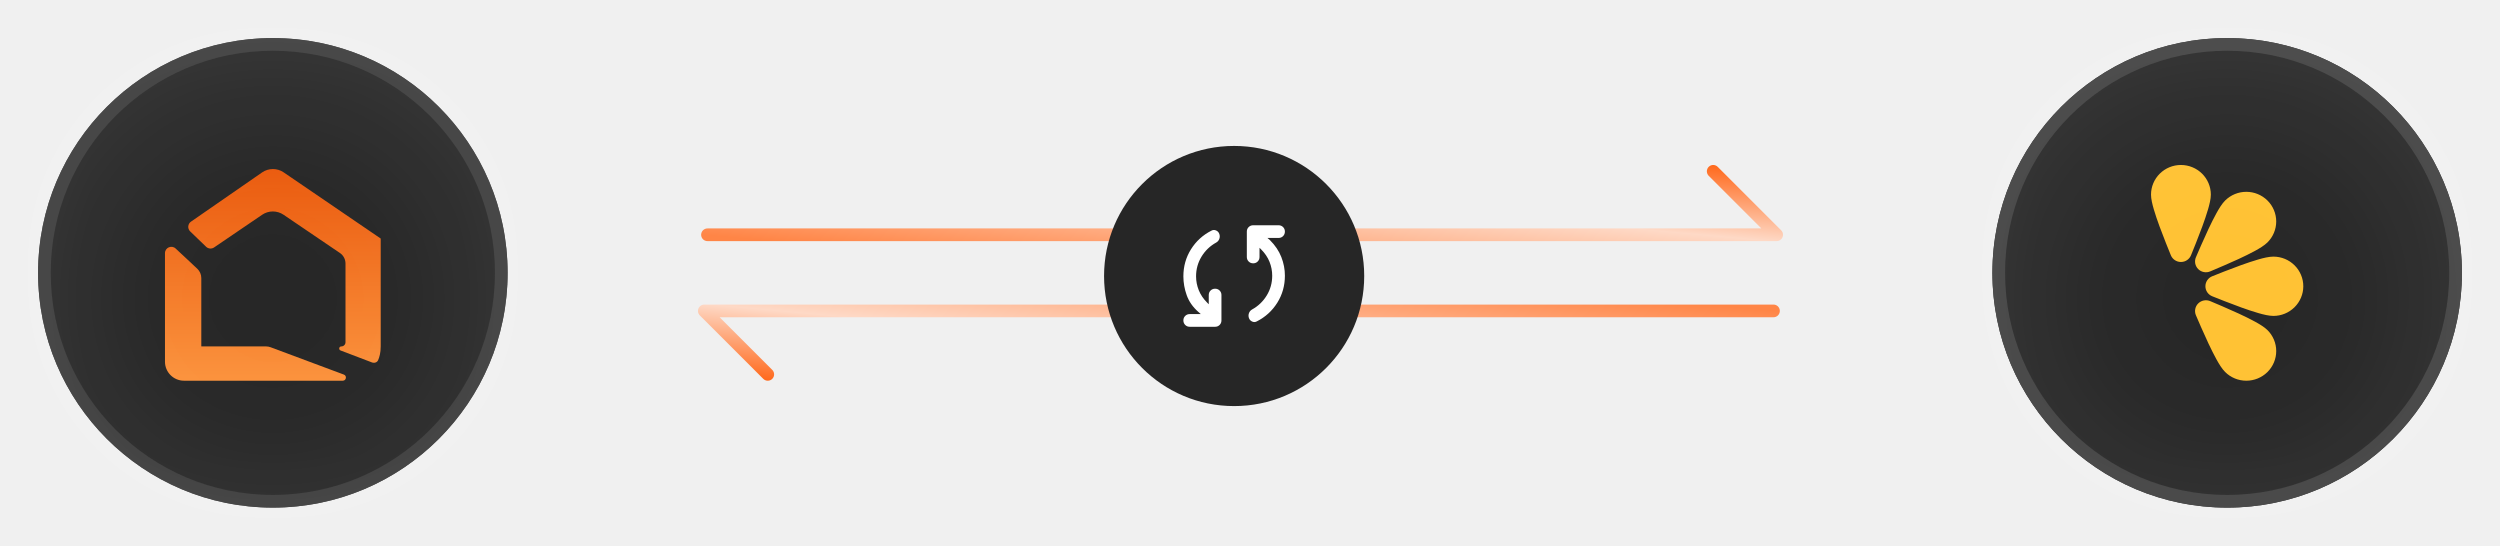
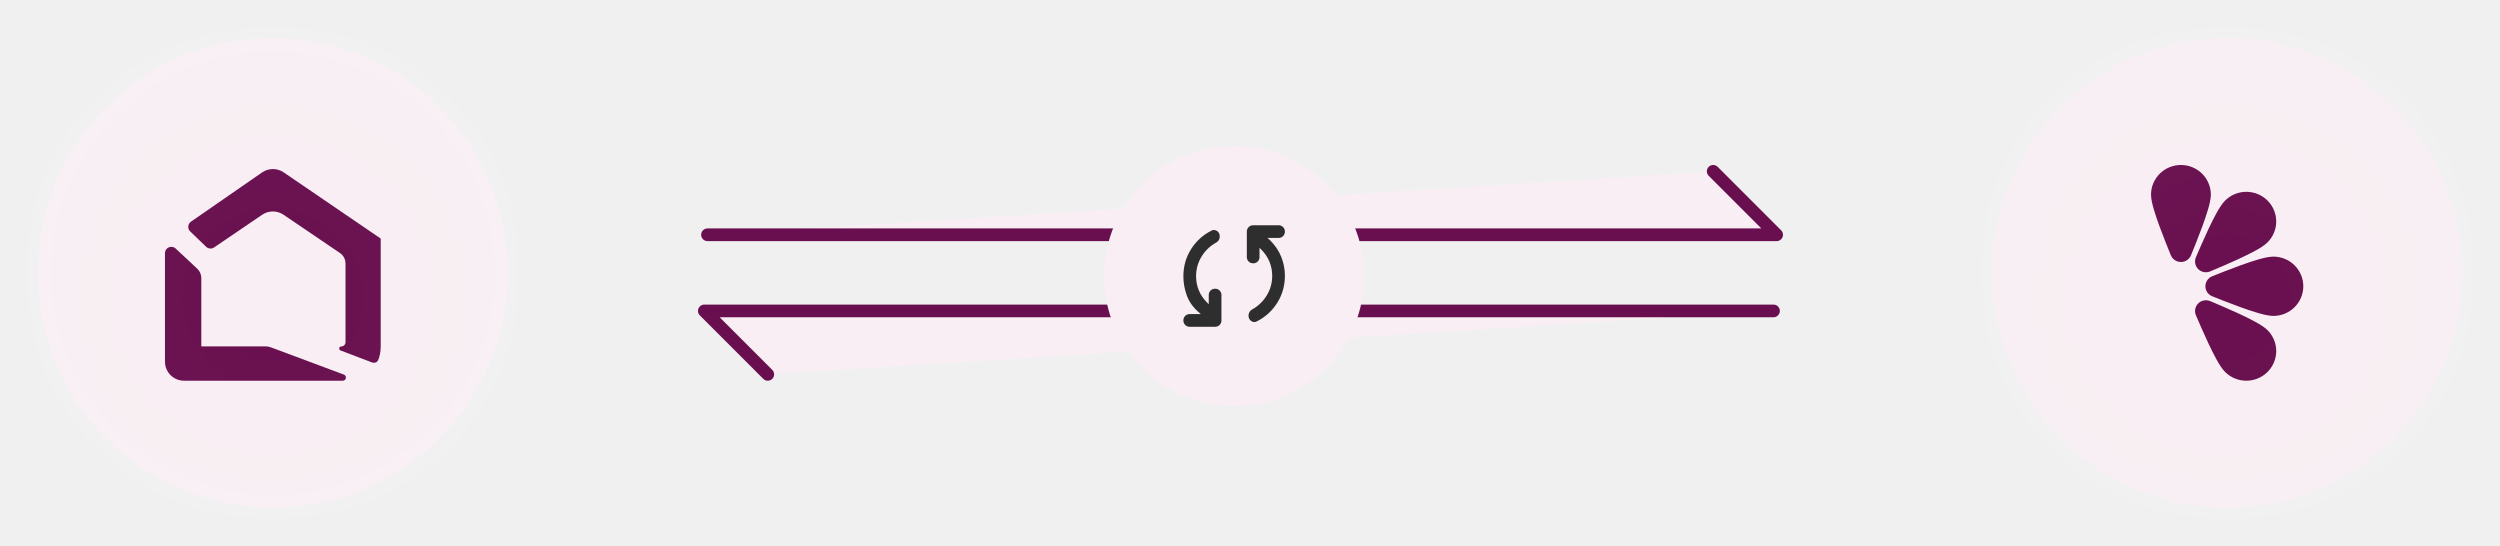
<svg xmlns="http://www.w3.org/2000/svg" width="394" height="86" viewBox="0 0 394 86" fill="none">
  <g filter="url(#filter0_di_701_168)">
-     <path d="M314 43C314 22.566 330.565 6 351 6V6C371.435 6 388 22.566 388 43V43C388 63.434 371.435 80 351 80V80C330.565 80 314 63.434 314 43V43Z" fill="#262626" />
-     <path d="M351 79C331.118 79 315 62.882 315 43C315 23.118 331.118 7 351 7C370.882 7 387 23.118 387 43C387 62.882 370.882 79 351 79Z" stroke="#404040" stroke-width="2" />
-     <path fill-rule="evenodd" clip-rule="evenodd" d="M343.714 26C342.464 26 341.265 26.492 340.381 27.369C339.497 28.245 339 29.433 339 30.673C339 31.352 339.214 32.222 339.441 32.992C339.682 33.824 340.006 34.769 340.346 35.692C341.023 37.537 341.786 39.389 342.123 40.223C342.251 40.538 342.471 40.808 342.754 40.998C343.038 41.188 343.372 41.289 343.714 41.289C344.057 41.289 344.391 41.188 344.674 40.998C344.958 40.808 345.178 40.538 345.305 40.223C345.643 39.391 346.406 37.537 347.083 35.692C347.414 34.802 347.716 33.901 347.988 32.992C348.214 32.222 348.429 31.352 348.429 30.673C348.429 29.433 347.932 28.245 347.048 27.369C346.164 26.492 344.965 26 343.714 26ZM357.351 31.599C356.467 30.722 355.268 30.23 354.018 30.23C352.768 30.23 351.569 30.722 350.685 31.599C350.199 32.079 349.731 32.844 349.341 33.547C348.919 34.305 348.475 35.202 348.055 36.091C347.218 37.868 346.437 39.715 346.078 40.541C345.943 40.853 345.906 41.198 345.971 41.532C346.036 41.865 346.2 42.172 346.442 42.412C346.684 42.652 346.993 42.814 347.33 42.879C347.666 42.943 348.014 42.906 348.329 42.772C349.833 42.133 351.338 41.498 352.821 40.813C353.715 40.397 354.621 39.956 355.385 39.539C356.095 39.151 356.866 38.687 357.351 38.206C358.235 37.33 358.732 36.142 358.732 34.903C358.732 33.663 358.235 32.475 357.351 31.599ZM358.286 40.443C359.536 40.443 360.735 40.935 361.619 41.811C362.503 42.687 363 43.876 363 45.115C363 46.354 362.503 47.543 361.619 48.419C360.735 49.295 359.536 49.788 358.286 49.788C357.6 49.788 356.722 49.575 355.946 49.351C355.028 49.081 354.12 48.782 353.222 48.454C351.362 47.784 349.491 47.027 348.65 46.692C348.332 46.566 348.059 46.348 347.867 46.067C347.675 45.786 347.572 45.454 347.572 45.114C347.572 44.775 347.675 44.443 347.867 44.162C348.059 43.88 348.332 43.663 348.65 43.537C349.49 43.203 351.36 42.447 353.222 41.776C354.12 41.448 355.028 41.149 355.946 40.879C356.722 40.655 357.6 40.443 358.286 40.443ZM357.351 58.632C357.789 58.198 358.137 57.682 358.374 57.115C358.611 56.548 358.733 55.941 358.733 55.327C358.733 54.713 358.611 54.105 358.374 53.538C358.137 52.971 357.789 52.456 357.351 52.022C356.866 51.543 356.095 51.079 355.385 50.691C354.544 50.24 353.688 49.815 352.819 49.417C351.024 48.586 349.162 47.812 348.329 47.458C348.014 47.324 347.666 47.287 347.33 47.352C346.993 47.416 346.684 47.578 346.442 47.819C346.2 48.059 346.036 48.365 345.971 48.699C345.906 49.032 345.943 49.377 346.078 49.689C346.435 50.515 347.218 52.36 348.055 54.139C348.475 55.028 348.919 55.923 349.341 56.683C349.731 57.386 350.199 58.151 350.685 58.632C351.569 59.508 352.768 60 354.018 60C355.268 60 356.467 59.508 357.351 58.632Z" fill="#FFC233" />
+     <path d="M314 43C314 22.566 330.565 6 351 6V6C371.435 6 388 22.566 388 43V43C388 63.434 371.435 80 351 80V80C330.565 80 314 63.434 314 43V43Z" fill="#f8eef3" />
+     <path d="M351 79C331.118 79 315 62.882 315 43C315 23.118 331.118 7 351 7C370.882 7 387 23.118 387 43C387 62.882 370.882 79 351 79Z" stroke="#f8eef3" stroke-width="2" fill="#f8eef3" />
+     <path fill-rule="evenodd" clip-rule="evenodd" d="M343.714 26C342.464 26 341.265 26.492 340.381 27.369C339.497 28.245 339 29.433 339 30.673C339 31.352 339.214 32.222 339.441 32.992C339.682 33.824 340.006 34.769 340.346 35.692C341.023 37.537 341.786 39.389 342.123 40.223C342.251 40.538 342.471 40.808 342.754 40.998C343.038 41.188 343.372 41.289 343.714 41.289C344.057 41.289 344.391 41.188 344.674 40.998C344.958 40.808 345.178 40.538 345.305 40.223C345.643 39.391 346.406 37.537 347.083 35.692C347.414 34.802 347.716 33.901 347.988 32.992C348.214 32.222 348.429 31.352 348.429 30.673C348.429 29.433 347.932 28.245 347.048 27.369C346.164 26.492 344.965 26 343.714 26ZM357.351 31.599C356.467 30.722 355.268 30.23 354.018 30.23C352.768 30.23 351.569 30.722 350.685 31.599C350.199 32.079 349.731 32.844 349.341 33.547C348.919 34.305 348.475 35.202 348.055 36.091C347.218 37.868 346.437 39.715 346.078 40.541C345.943 40.853 345.906 41.198 345.971 41.532C346.036 41.865 346.2 42.172 346.442 42.412C346.684 42.652 346.993 42.814 347.33 42.879C347.666 42.943 348.014 42.906 348.329 42.772C349.833 42.133 351.338 41.498 352.821 40.813C353.715 40.397 354.621 39.956 355.385 39.539C356.095 39.151 356.866 38.687 357.351 38.206C358.235 37.33 358.732 36.142 358.732 34.903C358.732 33.663 358.235 32.475 357.351 31.599ZM358.286 40.443C359.536 40.443 360.735 40.935 361.619 41.811C362.503 42.687 363 43.876 363 45.115C363 46.354 362.503 47.543 361.619 48.419C360.735 49.295 359.536 49.788 358.286 49.788C357.6 49.788 356.722 49.575 355.946 49.351C355.028 49.081 354.12 48.782 353.222 48.454C351.362 47.784 349.491 47.027 348.65 46.692C348.332 46.566 348.059 46.348 347.867 46.067C347.675 45.786 347.572 45.454 347.572 45.114C347.572 44.775 347.675 44.443 347.867 44.162C348.059 43.88 348.332 43.663 348.65 43.537C349.49 43.203 351.36 42.447 353.222 41.776C354.12 41.448 355.028 41.149 355.946 40.879C356.722 40.655 357.6 40.443 358.286 40.443ZM357.351 58.632C357.789 58.198 358.137 57.682 358.374 57.115C358.611 56.548 358.733 55.941 358.733 55.327C358.733 54.713 358.611 54.105 358.374 53.538C358.137 52.971 357.789 52.456 357.351 52.022C356.866 51.543 356.095 51.079 355.385 50.691C354.544 50.24 353.688 49.815 352.819 49.417C351.024 48.586 349.162 47.812 348.329 47.458C348.014 47.324 347.666 47.287 347.33 47.352C346.993 47.416 346.684 47.578 346.442 47.819C346.2 48.059 346.036 48.365 345.971 48.699C345.906 49.032 345.943 49.377 346.078 49.689C346.435 50.515 347.218 52.36 348.055 54.139C348.475 55.028 348.919 55.923 349.341 56.683C349.731 57.386 350.199 58.151 350.685 58.632C351.569 59.508 352.768 60 354.018 60C355.268 60 356.467 59.508 357.351 58.632Z" fill="#690f4f" />
  </g>
  <g filter="url(#filter1_di_701_168)">
-     <rect x="6" y="6" width="74" height="74" rx="37" fill="#262626" />
-     <rect x="7" y="7" width="72" height="72" rx="36" stroke="#404040" stroke-opacity="0.8" stroke-width="2" />
-     <path d="M30.1 34.931C29.581 35.29 29.521 36.035 29.976 36.473L32.484 38.89C32.825 39.218 33.349 39.263 33.74 38.997L41.315 33.845C42.332 33.153 43.669 33.152 44.686 33.843L53.573 39.872C54.122 40.244 54.45 40.864 54.45 41.527V53.936C54.45 54.301 54.155 54.596 53.79 54.596C53.424 54.596 53.331 55.104 53.673 55.234L58.6 57.11C58.986 57.257 59.42 57.143 59.589 56.766C59.788 56.319 60 55.606 60 54.596V37.596L44.703 27.162C43.677 26.462 42.326 26.467 41.305 27.174L30.1 34.931Z" fill="url(#paint0_linear_701_168)" />
-     <path d="M26 39.898C26 39.024 27.044 38.571 27.683 39.168L31.09 42.351C31.495 42.729 31.725 43.258 31.725 43.812V54.596H41.938C42.177 54.596 42.413 54.639 42.637 54.722L54.191 59.032C54.712 59.226 54.573 60 54.016 60H29C27.343 60 26 58.657 26 57V39.898Z" fill="url(#paint1_linear_701_168)" />
+     <rect x="6" y="6" width="74" height="74" rx="37" fill="#f8eef3" />
+     <rect x="7" y="7" width="72" height="72" rx="36" stroke="#f8eef3" stroke-opacity="0.8" stroke-width="2" fill="#f8eef3" />
+     <path d="M30.1 34.931C29.581 35.29 29.521 36.035 29.976 36.473L32.484 38.89C32.825 39.218 33.349 39.263 33.74 38.997L41.315 33.845C42.332 33.153 43.669 33.152 44.686 33.843L53.573 39.872C54.122 40.244 54.45 40.864 54.45 41.527V53.936C54.45 54.301 54.155 54.596 53.79 54.596C53.424 54.596 53.331 55.104 53.673 55.234L58.6 57.11C58.986 57.257 59.42 57.143 59.589 56.766C59.788 56.319 60 55.606 60 54.596V37.596L44.703 27.162C43.677 26.462 42.326 26.467 41.305 27.174L30.1 34.931Z" fill="#690f4f" />
+     <path d="M26 39.898C26 39.024 27.044 38.571 27.683 39.168L31.09 42.351C31.495 42.729 31.725 43.258 31.725 43.812V54.596H41.938C42.177 54.596 42.413 54.639 42.637 54.722L54.191 59.032C54.712 59.226 54.573 60 54.016 60H29C27.343 60 26 58.657 26 57V39.898Z" fill="#690f4f" />
  </g>
-   <path d="M111.5 37H280L270 27" stroke="url(#paint2_linear_701_168)" stroke-width="2" stroke-linecap="round" stroke-linejoin="round" />
-   <path d="M279.5 49L111 49L121 59" stroke="url(#paint3_linear_701_168)" stroke-width="2" stroke-linecap="round" stroke-linejoin="round" />
-   <rect x="174" y="23" width="41" height="41" rx="20.5" fill="#262626" />
-   <path d="M188.5 43.55C188.5 44.3 188.642 45.029 188.925 45.738C189.208 46.447 189.65 47.101 190.25 47.7L190.5 47.95V46.5C190.5 46.217 190.596 45.979 190.788 45.788C190.98 45.597 191.217 45.501 191.5 45.5C191.783 45.499 192.02 45.595 192.213 45.788C192.406 45.981 192.501 46.218 192.5 46.5V50.5C192.5 50.783 192.404 51.021 192.212 51.213C192.02 51.405 191.783 51.501 191.5 51.5H187.5C187.217 51.5 186.979 51.404 186.788 51.212C186.597 51.02 186.501 50.783 186.5 50.5C186.499 50.217 186.595 49.98 186.788 49.788C186.981 49.596 187.218 49.5 187.5 49.5H189.25L188.85 49.15C187.983 48.383 187.375 47.508 187.025 46.525C186.675 45.542 186.5 44.55 186.5 43.55C186.5 41.983 186.9 40.562 187.7 39.287C188.5 38.012 189.575 37.033 190.925 36.35C191.158 36.217 191.404 36.208 191.663 36.325C191.922 36.442 192.092 36.633 192.175 36.9C192.258 37.15 192.254 37.4 192.163 37.65C192.072 37.9 191.909 38.092 191.675 38.225C190.708 38.758 189.938 39.496 189.363 40.438C188.788 41.38 188.501 42.417 188.5 43.55ZM200.5 43.45C200.5 42.7 200.358 41.971 200.075 41.263C199.792 40.555 199.35 39.901 198.75 39.3L198.5 39.05V40.5C198.5 40.783 198.404 41.021 198.212 41.213C198.02 41.405 197.783 41.501 197.5 41.5C197.217 41.499 196.98 41.403 196.788 41.212C196.596 41.021 196.5 40.783 196.5 40.5V36.5C196.5 36.217 196.596 35.979 196.788 35.788C196.98 35.597 197.217 35.501 197.5 35.5H201.5C201.783 35.5 202.021 35.596 202.213 35.788C202.405 35.98 202.501 36.217 202.5 36.5C202.499 36.783 202.403 37.02 202.212 37.213C202.021 37.406 201.783 37.501 201.5 37.5H199.75L200.15 37.85C200.967 38.667 201.563 39.554 201.938 40.513C202.313 41.472 202.501 42.451 202.5 43.45C202.5 45.017 202.1 46.438 201.3 47.713C200.5 48.988 199.425 49.967 198.075 50.65C197.842 50.783 197.596 50.792 197.338 50.675C197.08 50.558 196.909 50.367 196.825 50.1C196.742 49.85 196.746 49.6 196.838 49.35C196.93 49.1 197.092 48.908 197.325 48.775C198.292 48.242 199.063 47.504 199.638 46.563C200.213 45.622 200.501 44.584 200.5 43.45Z" fill="white" />
-   <defs>
-     <filter id="filter0_di_701_168" x="308" y="0" width="86" height="86" filterUnits="userSpaceOnUse" color-interpolation-filters="sRGB">
-       <feFlood flood-opacity="0" result="BackgroundImageFix" />
-       <feColorMatrix in="SourceAlpha" type="matrix" values="0 0 0 0 0 0 0 0 0 0 0 0 0 0 0 0 0 0 127 0" result="hardAlpha" />
-       <feMorphology radius="6" operator="dilate" in="SourceAlpha" result="effect1_dropShadow_701_168" />
-       <feOffset />
-       <feComposite in2="hardAlpha" operator="out" />
-       <feColorMatrix type="matrix" values="0 0 0 0 1 0 0 0 0 1 0 0 0 0 1 0 0 0 0.05 0" />
-       <feBlend mode="normal" in2="BackgroundImageFix" result="effect1_dropShadow_701_168" />
-       <feBlend mode="normal" in="SourceGraphic" in2="effect1_dropShadow_701_168" result="shape" />
-       <feColorMatrix in="SourceAlpha" type="matrix" values="0 0 0 0 0 0 0 0 0 0 0 0 0 0 0 0 0 0 127 0" result="hardAlpha" />
-       <feOffset dy="4" />
-       <feGaussianBlur stdDeviation="15" />
-       <feComposite in2="hardAlpha" operator="arithmetic" k2="-1" k3="1" />
-       <feColorMatrix type="matrix" values="0 0 0 0 1 0 0 0 0 1 0 0 0 0 1 0 0 0 0.1 0" />
-       <feBlend mode="normal" in2="shape" result="effect2_innerShadow_701_168" />
+   <path d="M111.5 37H280L270 27" stroke="url(#paint2_linear_701_168)" stroke-width="2" stroke-linecap="round" stroke-linejoin="round" fill="#f8eef3" />
+   <path d="M279.5 49L111 49L121 59" stroke="url(#paint3_linear_701_168)" stroke-width="2" stroke-linecap="round" stroke-linejoin="round" fill="#f8eef3" />
+   <rect x="174" y="23" width="41" height="41" rx="20.5" fill="#f8eef3" />
+   <path d="M188.5 43.55C188.5 44.3 188.642 45.029 188.925 45.738C189.208 46.447 189.65 47.101 190.25 47.7L190.5 47.95V46.5C190.5 46.217 190.596 45.979 190.788 45.788C190.98 45.597 191.217 45.501 191.5 45.5C191.783 45.499 192.02 45.595 192.213 45.788C192.406 45.981 192.501 46.218 192.5 46.5V50.5C192.5 50.783 192.404 51.021 192.212 51.213C192.02 51.405 191.783 51.501 191.5 51.5H187.5C187.217 51.5 186.979 51.404 186.788 51.212C186.597 51.02 186.501 50.783 186.5 50.5C186.499 50.217 186.595 49.98 186.788 49.788C186.981 49.596 187.218 49.5 187.5 49.5H189.25L188.85 49.15C187.983 48.383 187.375 47.508 187.025 46.525C186.675 45.542 186.5 44.55 186.5 43.55C186.5 41.983 186.9 40.562 187.7 39.287C188.5 38.012 189.575 37.033 190.925 36.35C191.158 36.217 191.404 36.208 191.663 36.325C191.922 36.442 192.092 36.633 192.175 36.9C192.258 37.15 192.254 37.4 192.163 37.65C192.072 37.9 191.909 38.092 191.675 38.225C190.708 38.758 189.938 39.496 189.363 40.438C188.788 41.38 188.501 42.417 188.5 43.55ZM200.5 43.45C200.5 42.7 200.358 41.971 200.075 41.263C199.792 40.555 199.35 39.901 198.75 39.3L198.5 39.05V40.5C198.5 40.783 198.404 41.021 198.212 41.213C198.02 41.405 197.783 41.501 197.5 41.5C197.217 41.499 196.98 41.403 196.788 41.212C196.596 41.021 196.5 40.783 196.5 40.5V36.5C196.5 36.217 196.596 35.979 196.788 35.788C196.98 35.597 197.217 35.501 197.5 35.5H201.5C201.783 35.5 202.021 35.596 202.213 35.788C202.405 35.98 202.501 36.217 202.5 36.5C202.499 36.783 202.403 37.02 202.212 37.213C202.021 37.406 201.783 37.501 201.5 37.5H199.75L200.15 37.85C200.967 38.667 201.563 39.554 201.938 40.513C202.313 41.472 202.501 42.451 202.5 43.45C202.5 45.017 202.1 46.438 201.3 47.713C200.5 48.988 199.425 49.967 198.075 50.65C197.842 50.783 197.596 50.792 197.338 50.675C197.08 50.558 196.909 50.367 196.825 50.1C196.742 49.85 196.746 49.6 196.838 49.35C196.93 49.1 197.092 48.908 197.325 48.775C198.292 48.242 199.063 47.504 199.638 46.563C200.213 45.622 200.501 44.584 200.5 43.45Z" fill="#2e2e2e" />
+   <defs fill="#f8eef3">
+     <filter id="filter0_di_701_168" x="308" y="0" width="86" height="86" filterUnits="userSpaceOnUse" color-interpolation-filters="sRGB" fill="#f8eef3">
+       <feFlood flood-opacity="0" result="BackgroundImageFix" fill="#f8eef3" />
+       <feColorMatrix in="SourceAlpha" type="matrix" values="0 0 0 0 0 0 0 0 0 0 0 0 0 0 0 0 0 0 127 0" result="hardAlpha" fill="#f8eef3" />
+       <feMorphology radius="6" operator="dilate" in="SourceAlpha" result="effect1_dropShadow_701_168" fill="#f8eef3" />
+       <feOffset fill="#f8eef3" />
+       <feComposite in2="hardAlpha" operator="out" fill="#f8eef3" />
+       <feColorMatrix type="matrix" values="0 0 0 0 1 0 0 0 0 1 0 0 0 0 1 0 0 0 0.05 0" fill="#f8eef3" />
+       <feBlend mode="normal" in2="BackgroundImageFix" result="effect1_dropShadow_701_168" fill="#f8eef3" />
+       <feBlend mode="normal" in="SourceGraphic" in2="effect1_dropShadow_701_168" result="shape" fill="#f8eef3" />
+       <feColorMatrix in="SourceAlpha" type="matrix" values="0 0 0 0 0 0 0 0 0 0 0 0 0 0 0 0 0 0 127 0" result="hardAlpha" fill="#f8eef3" />
+       <feOffset dy="4" fill="#f8eef3" />
+       <feGaussianBlur stdDeviation="15" fill="#f8eef3" />
+       <feComposite in2="hardAlpha" operator="arithmetic" k2="-1" k3="1" fill="#f8eef3" />
+       <feColorMatrix type="matrix" values="0 0 0 0 1 0 0 0 0 1 0 0 0 0 1 0 0 0 0.1 0" fill="#f8eef3" />
+       <feBlend mode="normal" in2="shape" result="effect2_innerShadow_701_168" fill="#f8eef3" />
    </filter>
-     <filter id="filter1_di_701_168" x="0" y="0" width="86" height="86" filterUnits="userSpaceOnUse" color-interpolation-filters="sRGB">
-       <feFlood flood-opacity="0" result="BackgroundImageFix" />
-       <feColorMatrix in="SourceAlpha" type="matrix" values="0 0 0 0 0 0 0 0 0 0 0 0 0 0 0 0 0 0 127 0" result="hardAlpha" />
-       <feMorphology radius="6" operator="dilate" in="SourceAlpha" result="effect1_dropShadow_701_168" />
-       <feOffset />
-       <feComposite in2="hardAlpha" operator="out" />
-       <feColorMatrix type="matrix" values="0 0 0 0 1 0 0 0 0 1 0 0 0 0 1 0 0 0 0.05 0" />
-       <feBlend mode="normal" in2="BackgroundImageFix" result="effect1_dropShadow_701_168" />
-       <feBlend mode="normal" in="SourceGraphic" in2="effect1_dropShadow_701_168" result="shape" />
-       <feColorMatrix in="SourceAlpha" type="matrix" values="0 0 0 0 0 0 0 0 0 0 0 0 0 0 0 0 0 0 127 0" result="hardAlpha" />
-       <feOffset dy="4" />
-       <feGaussianBlur stdDeviation="15" />
-       <feComposite in2="hardAlpha" operator="arithmetic" k2="-1" k3="1" />
-       <feColorMatrix type="matrix" values="0 0 0 0 1 0 0 0 0 1 0 0 0 0 1 0 0 0 0.1 0" />
-       <feBlend mode="normal" in2="shape" result="effect2_innerShadow_701_168" />
+     <filter id="filter1_di_701_168" x="0" y="0" width="86" height="86" filterUnits="userSpaceOnUse" color-interpolation-filters="sRGB" fill="#f8eef3">
+       <feFlood flood-opacity="0" result="BackgroundImageFix" fill="#f8eef3" />
+       <feColorMatrix in="SourceAlpha" type="matrix" values="0 0 0 0 0 0 0 0 0 0 0 0 0 0 0 0 0 0 127 0" result="hardAlpha" fill="#f8eef3" />
+       <feMorphology radius="6" operator="dilate" in="SourceAlpha" result="effect1_dropShadow_701_168" fill="#f8eef3" />
+       <feOffset fill="#f8eef3" />
+       <feComposite in2="hardAlpha" operator="out" fill="#f8eef3" />
+       <feColorMatrix type="matrix" values="0 0 0 0 1 0 0 0 0 1 0 0 0 0 1 0 0 0 0.05 0" fill="#f8eef3" />
+       <feBlend mode="normal" in2="BackgroundImageFix" result="effect1_dropShadow_701_168" fill="#f8eef3" />
+       <feBlend mode="normal" in="SourceGraphic" in2="effect1_dropShadow_701_168" result="shape" fill="#f8eef3" />
+       <feColorMatrix in="SourceAlpha" type="matrix" values="0 0 0 0 0 0 0 0 0 0 0 0 0 0 0 0 0 0 127 0" result="hardAlpha" fill="#f8eef3" />
+       <feOffset dy="4" fill="#f8eef3" />
+       <feGaussianBlur stdDeviation="15" fill="#f8eef3" />
+       <feComposite in2="hardAlpha" operator="arithmetic" k2="-1" k3="1" fill="#f8eef3" />
+       <feColorMatrix type="matrix" values="0 0 0 0 1 0 0 0 0 1 0 0 0 0 1 0 0 0 0.1 0" fill="#f8eef3" />
+       <feBlend mode="normal" in2="shape" result="effect2_innerShadow_701_168" fill="#f8eef3" />
    </filter>
-     <linearGradient id="paint0_linear_701_168" x1="43" y1="26" x2="43" y2="60" gradientUnits="userSpaceOnUse">
-       <stop stop-color="#EA580B" />
-       <stop offset="1" stop-color="#FB923C" />
+     <linearGradient id="paint0_linear_701_168" x1="43" y1="26" x2="43" y2="60" gradientUnits="userSpaceOnUse" fill="#f8eef3">
+       <stop stop-color="#ea580b" fill="#f8eef3" />
+       <stop offset="1" stop-color="#690f4f" fill="#f8eef3" />
    </linearGradient>
-     <linearGradient id="paint1_linear_701_168" x1="43" y1="26" x2="43" y2="60" gradientUnits="userSpaceOnUse">
-       <stop stop-color="#EA580B" />
-       <stop offset="1" stop-color="#FB923C" />
+     <linearGradient id="paint1_linear_701_168" x1="43" y1="26" x2="43" y2="60" gradientUnits="userSpaceOnUse" fill="#f8eef3">
+       <stop stop-color="#ea580b" fill="#f8eef3" />
+       <stop offset="1" stop-color="#690f4f" fill="#f8eef3" />
    </linearGradient>
-     <linearGradient id="paint2_linear_701_168" x1="280" y1="25.959" x2="277.604" y2="52.216" gradientUnits="userSpaceOnUse">
-       <stop stop-color="#FF5F0D" />
-       <stop offset="0.458" stop-color="#FED9C6" />
-       <stop offset="1" stop-color="#FF8546" />
+     <linearGradient id="paint2_linear_701_168" x1="280" y1="25.959" x2="277.604" y2="52.216" gradientUnits="userSpaceOnUse" fill="#f8eef3">
+       <stop stop-color="#690f4f" fill="#f8eef3" />
+       <stop offset="0.458" stop-color="#690f4f" fill="#f8eef3" />
+       <stop offset="1" stop-color="#690f4f" fill="#f8eef3" />
    </linearGradient>
-     <linearGradient id="paint3_linear_701_168" x1="111" y1="60.04" x2="113.396" y2="33.784" gradientUnits="userSpaceOnUse">
-       <stop stop-color="#FF5F0D" />
-       <stop offset="0.458" stop-color="#FED9C6" />
-       <stop offset="1" stop-color="#FF8546" />
+     <linearGradient id="paint3_linear_701_168" x1="111" y1="60.04" x2="113.396" y2="33.784" gradientUnits="userSpaceOnUse" fill="#f8eef3">
+       <stop stop-color="#690f4f" fill="#f8eef3" />
+       <stop offset="0.458" stop-color="#690f4f" fill="#f8eef3" />
+       <stop offset="1" stop-color="#690f4f" fill="#f8eef3" />
    </linearGradient>
  </defs>
</svg>
